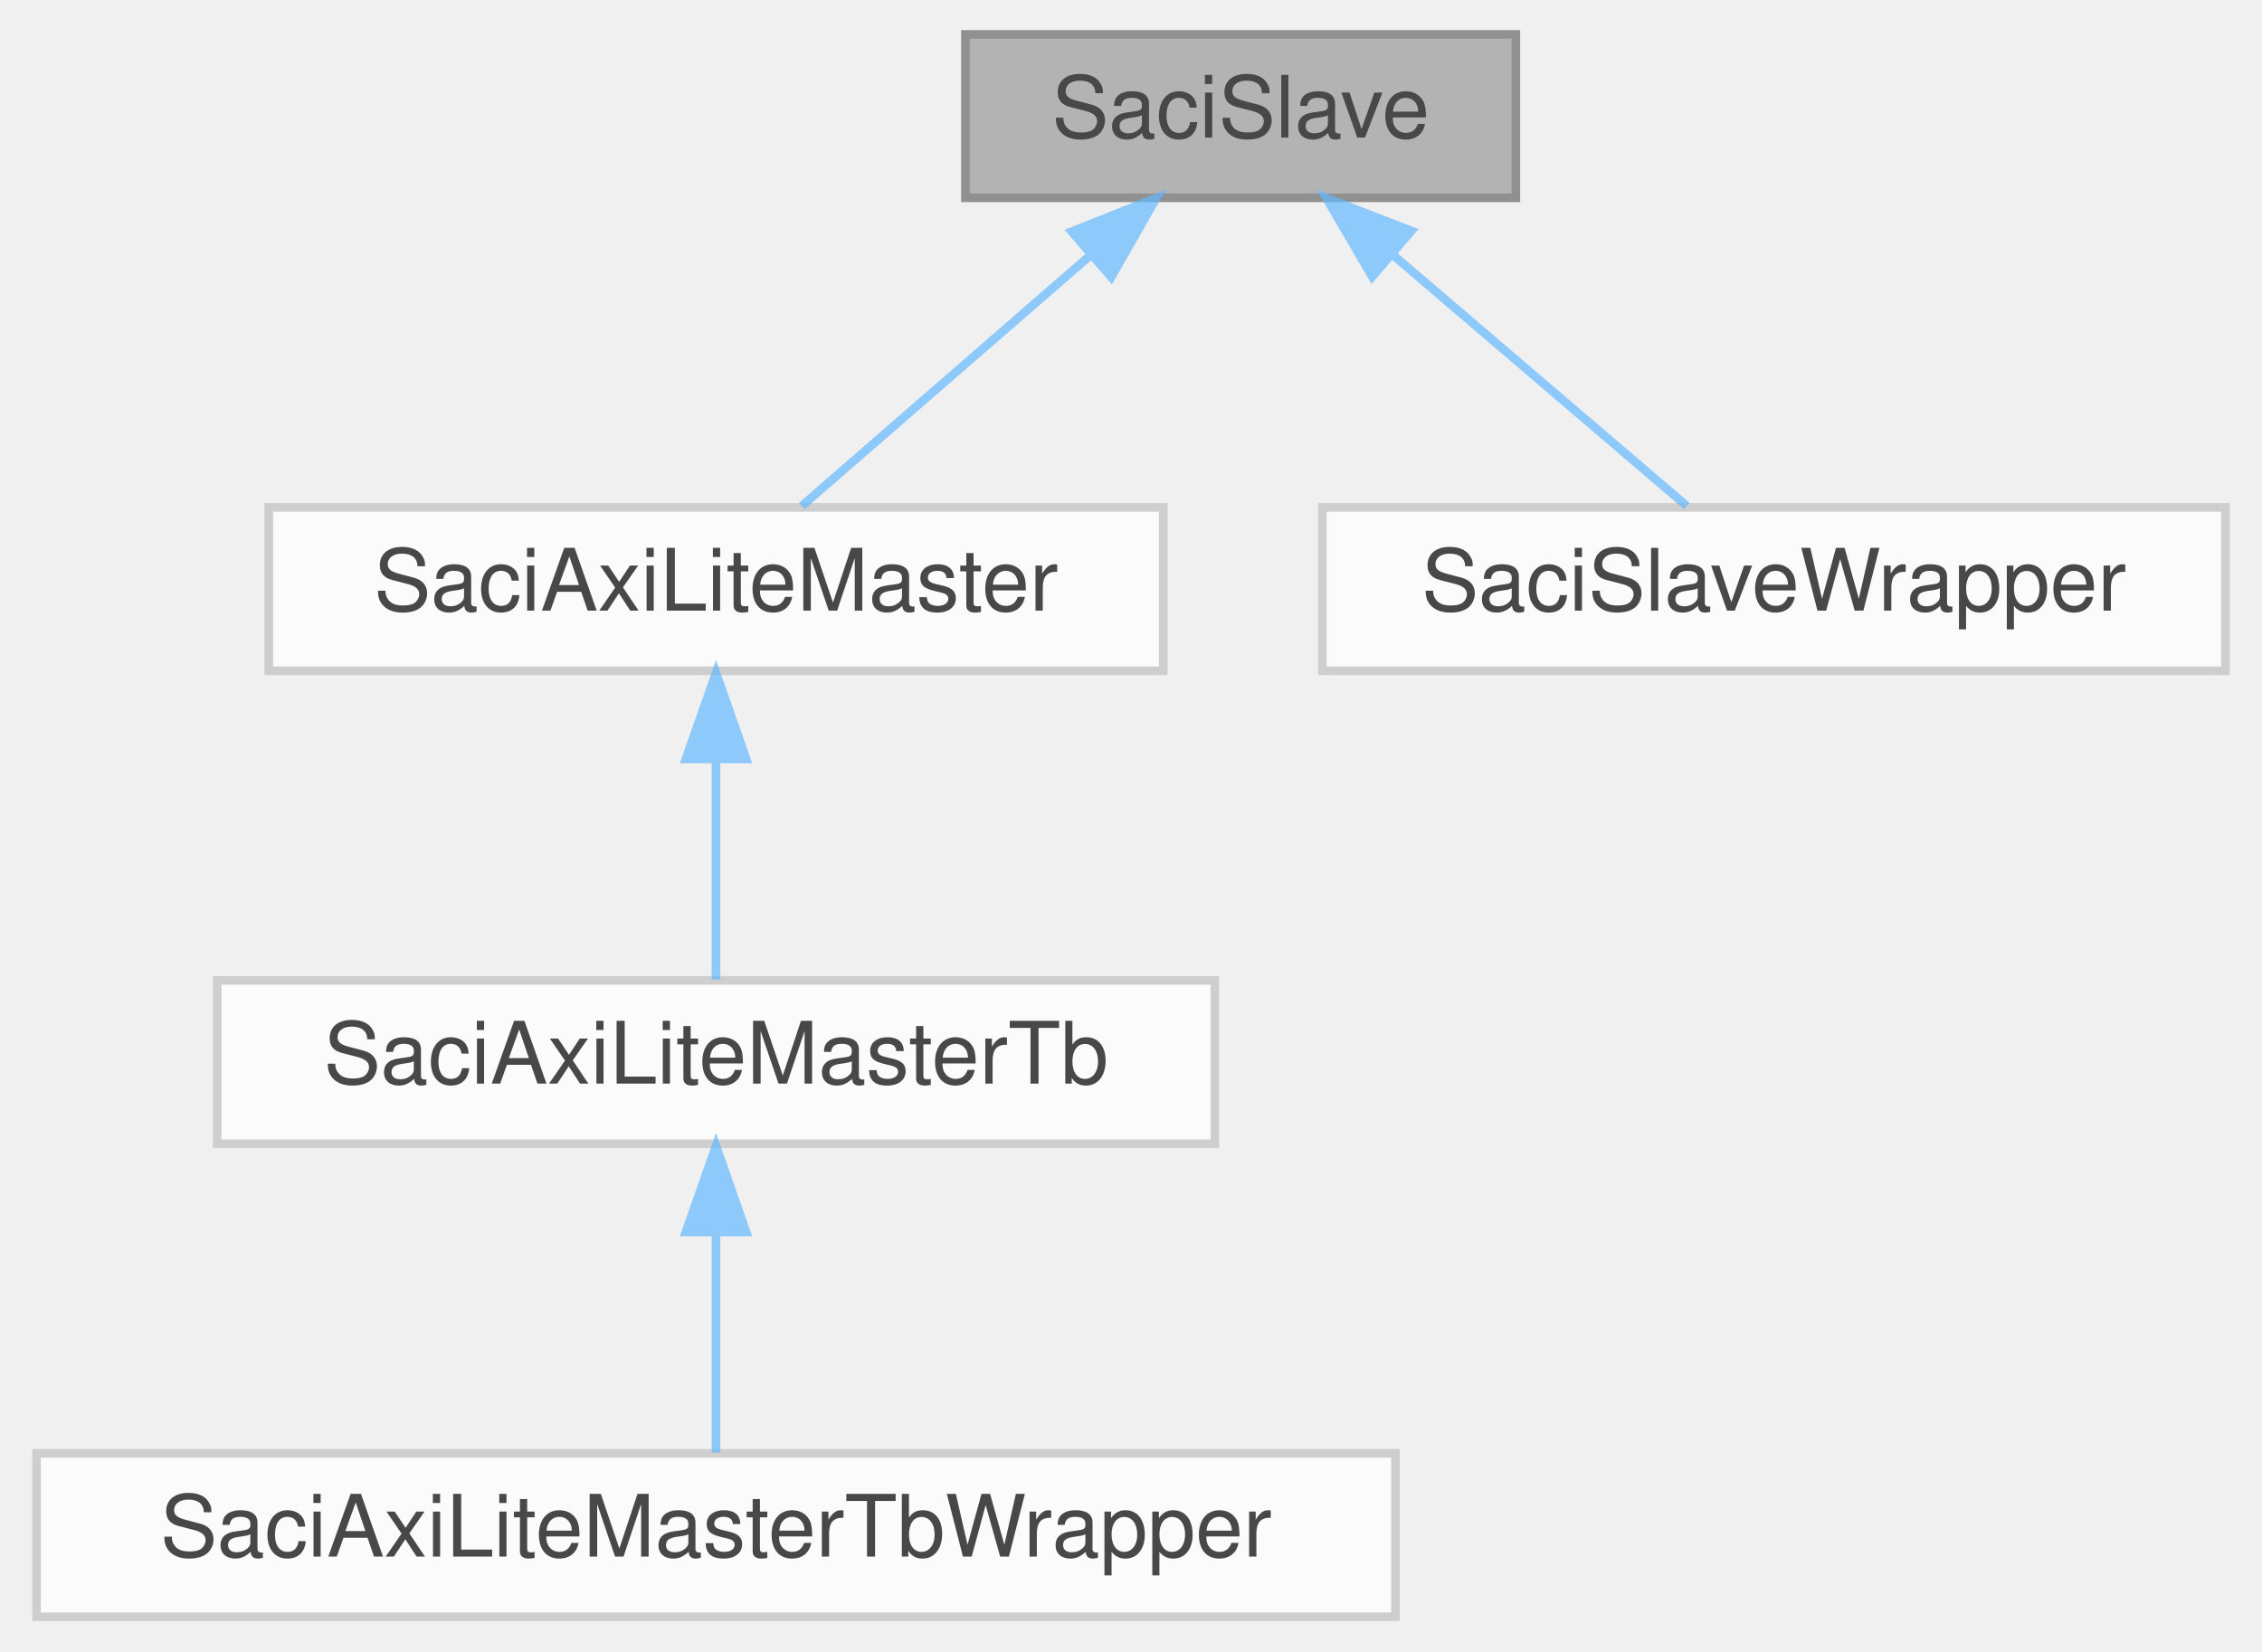
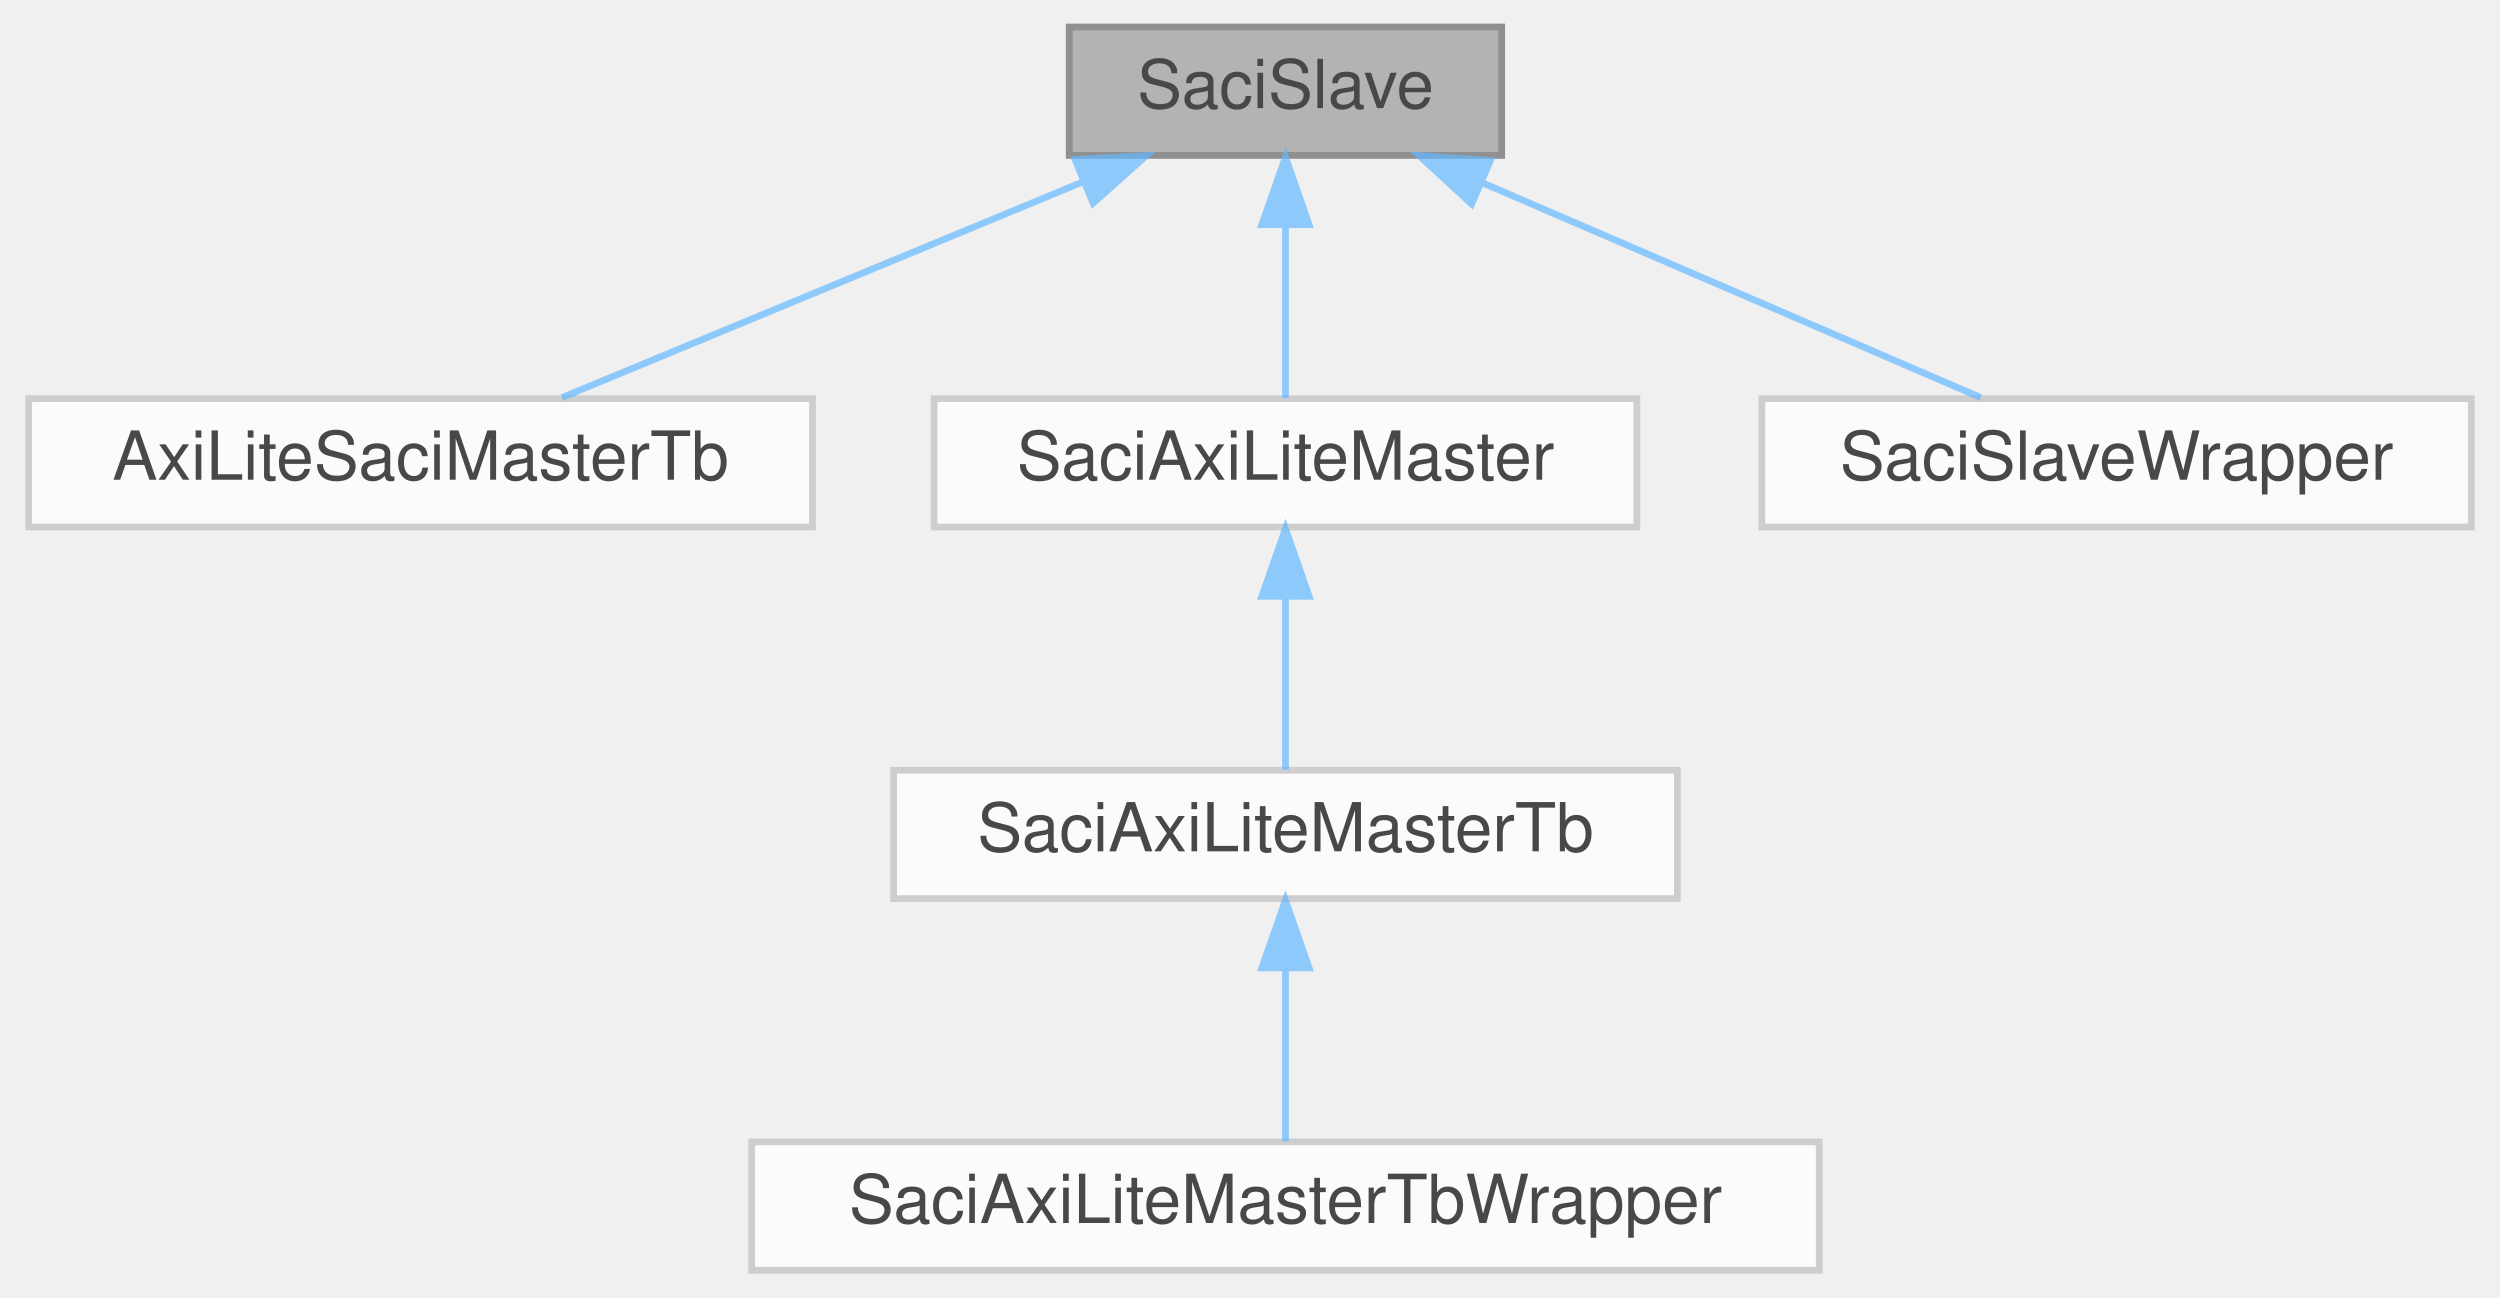
- <svg xmlns="http://www.w3.org/2000/svg" xmlns:xlink="http://www.w3.org/1999/xlink" width="263pt" height="192pt" viewBox="0.00 0.00 262.50 192.00">
+ <svg xmlns="http://www.w3.org/2000/svg" xmlns:xlink="http://www.w3.org/1999/xlink" width="370pt" height="192pt" viewBox="0.00 0.00 369.50 192.00">
  <svg id="main" version="1.1" xml:space="preserve">
    <style type="text/css">
.node, .edge {opacity: 0.7;}
.node.selected, .edge.selected {opacity: 1;}
.edge:hover path { stroke: red; }
.edge:hover polygon { stroke: red; fill: red; }
</style>
    <svg id="graph" class="graph">
      <g id="graph0" class="graph" transform="scale(1 1) rotate(0) translate(4 188)">
        <g id="Node000001" class="node">
          <g id="a_Node000001">
            <a xlink:title=" ">
-               <polygon fill="#999999" stroke="#666666" points="172,-184 108,-184 108,-165 172,-165 172,-184" />
-               <text text-anchor="middle" x="140" y="-172" font-family="Helvetica,sans-Serif" font-size="10.00">SaciSlave</text>
+               <polygon fill="#999999" stroke="#666666" points="218,-184 154,-184 154,-165 218,-165 218,-184" />
+               <text text-anchor="middle" x="186" y="-172" font-family="Helvetica,sans-Serif" font-size="10.00">SaciSlave</text>
            </a>
          </g>
        </g>
        <g id="Node000002" class="node">
          <g id="a_Node000002">
-             <a xlink:href="classSaciAxiLiteMaster.html" target="_top" xlink:title=" ">
-               <polygon fill="white" stroke="#bfbfbf" points="131,-129 27,-129 27,-110 131,-110 131,-129" />
-               <text text-anchor="middle" x="79" y="-117" font-family="Helvetica,sans-Serif" font-size="10.00">SaciAxiLiteMaster</text>
+             <a xlink:href="classAxiLiteSaciMasterTb.html" target="_top" xlink:title=" ">
+               <polygon fill="white" stroke="#bfbfbf" points="116,-129 0,-129 0,-110 116,-110 116,-129" />
+               <text text-anchor="middle" x="58" y="-117" font-family="Helvetica,sans-Serif" font-size="10.00">AxiLiteSaciMasterTb</text>
            </a>
          </g>
        </g>
        <g id="edge1_Node000001_Node000002" class="edge">
          <g id="a_edge1_Node000001_Node000002">
            <a xlink:title=" ">
-               <path fill="none" stroke="#63b8ff" d="M122.53,-158.32C111.66,-148.87 98.06,-137.06 88.98,-129.17" />
-               <polygon fill="#63b8ff" stroke="#63b8ff" points="120.35,-161.07 130.2,-164.98 124.95,-155.78 120.35,-161.07" />
-             </a>
-           </g>
-         </g>
-         <g id="Node000005" class="node">
-           <g id="a_Node000005">
-             <a xlink:href="classSaciSlaveWrapper.html" target="_top" xlink:title=" ">
-               <polygon fill="white" stroke="#bfbfbf" points="254.5,-129 149.5,-129 149.5,-110 254.5,-110 254.5,-129" />
-               <text text-anchor="middle" x="202" y="-117" font-family="Helvetica,sans-Serif" font-size="10.00">SaciSlaveWrapper</text>
-             </a>
-           </g>
-         </g>
-         <g id="edge4_Node000001_Node000005" class="edge">
-           <g id="a_edge4_Node000001_Node000005">
-             <a xlink:title=" ">
-               <path fill="none" stroke="#63b8ff" d="M157.75,-158.32C168.81,-148.87 182.63,-137.06 191.86,-129.17" />
-               <polygon fill="#63b8ff" stroke="#63b8ff" points="155.29,-155.83 149.96,-164.98 159.84,-161.15 155.29,-155.83" />
+               <path fill="none" stroke="#63b8ff" d="M155.88,-161.03C132.21,-151.23 99.85,-137.83 78.94,-129.17" />
+               <polygon fill="#63b8ff" stroke="#63b8ff" points="154.86,-164.39 165.43,-164.98 157.53,-157.93 154.86,-164.39" />
            </a>
          </g>
        </g>
        <g id="Node000003" class="node">
          <g id="a_Node000003">
-             <a xlink:href="classSaciAxiLiteMasterTb.html" target="_top" xlink:title=" ">
-               <polygon fill="white" stroke="#bfbfbf" points="137,-74 21,-74 21,-55 137,-55 137,-74" />
-               <text text-anchor="middle" x="79" y="-62" font-family="Helvetica,sans-Serif" font-size="10.00">SaciAxiLiteMasterTb</text>
+             <a xlink:href="classSaciAxiLiteMaster.html" target="_top" xlink:title=" ">
+               <polygon fill="white" stroke="#bfbfbf" points="238,-129 134,-129 134,-110 238,-110 238,-129" />
+               <text text-anchor="middle" x="186" y="-117" font-family="Helvetica,sans-Serif" font-size="10.00">SaciAxiLiteMaster</text>
            </a>
          </g>
        </g>
-         <g id="edge2_Node000002_Node000003" class="edge">
-           <g id="a_edge2_Node000002_Node000003">
+         <g id="edge2_Node000001_Node000003" class="edge">
+           <g id="a_edge2_Node000001_Node000003">
            <a xlink:title=" ">
-               <path fill="none" stroke="#63b8ff" d="M79,-99.66C79,-90.93 79,-80.99 79,-74.09" />
-               <polygon fill="#63b8ff" stroke="#63b8ff" points="75.5,-99.75 79,-109.75 82.5,-99.75 75.5,-99.75" />
+               <path fill="none" stroke="#63b8ff" d="M186,-154.66C186,-145.93 186,-135.99 186,-129.09" />
+               <polygon fill="#63b8ff" stroke="#63b8ff" points="182.5,-154.75 186,-164.75 189.5,-154.75 182.5,-154.75" />
+             </a>
+           </g>
+         </g>
+         <g id="Node000006" class="node">
+           <g id="a_Node000006">
+             <a xlink:href="classSaciSlaveWrapper.html" target="_top" xlink:title=" ">
+               <polygon fill="white" stroke="#bfbfbf" points="361.5,-129 256.5,-129 256.5,-110 361.5,-110 361.5,-129" />
+               <text text-anchor="middle" x="309" y="-117" font-family="Helvetica,sans-Serif" font-size="10.00">SaciSlaveWrapper</text>
+             </a>
+           </g>
+         </g>
+         <g id="edge5_Node000001_Node000006" class="edge">
+           <g id="a_edge5_Node000001_Node000006">
+             <a xlink:title=" ">
+               <path fill="none" stroke="#63b8ff" d="M215.25,-160.9C237.97,-151.11 268.87,-137.79 288.88,-129.17" />
+               <polygon fill="#63b8ff" stroke="#63b8ff" points="213.56,-157.81 205.76,-164.98 216.33,-164.24 213.56,-157.81" />
            </a>
          </g>
        </g>
        <g id="Node000004" class="node">
          <g id="a_Node000004">
-             <a xlink:href="classSaciAxiLiteMasterTbWrapper.html" target="_top" xlink:title=" ">
-               <polygon fill="white" stroke="#bfbfbf" points="158,-19 0,-19 0,0 158,0 158,-19" />
-               <text text-anchor="middle" x="79" y="-7" font-family="Helvetica,sans-Serif" font-size="10.00">SaciAxiLiteMasterTbWrapper</text>
+             <a xlink:href="classSaciAxiLiteMasterTb.html" target="_top" xlink:title=" ">
+               <polygon fill="white" stroke="#bfbfbf" points="244,-74 128,-74 128,-55 244,-55 244,-74" />
+               <text text-anchor="middle" x="186" y="-62" font-family="Helvetica,sans-Serif" font-size="10.00">SaciAxiLiteMasterTb</text>
            </a>
          </g>
        </g>
        <g id="edge3_Node000003_Node000004" class="edge">
          <g id="a_edge3_Node000003_Node000004">
            <a xlink:title=" ">
-               <path fill="none" stroke="#63b8ff" d="M79,-44.66C79,-35.93 79,-25.99 79,-19.09" />
-               <polygon fill="#63b8ff" stroke="#63b8ff" points="75.5,-44.75 79,-54.75 82.5,-44.75 75.5,-44.75" />
+               <path fill="none" stroke="#63b8ff" d="M186,-99.66C186,-90.93 186,-80.99 186,-74.09" />
+               <polygon fill="#63b8ff" stroke="#63b8ff" points="182.5,-99.75 186,-109.75 189.5,-99.75 182.5,-99.75" />
+             </a>
+           </g>
+         </g>
+         <g id="Node000005" class="node">
+           <g id="a_Node000005">
+             <a xlink:href="classSaciAxiLiteMasterTbWrapper.html" target="_top" xlink:title=" ">
+               <polygon fill="white" stroke="#bfbfbf" points="265,-19 107,-19 107,0 265,0 265,-19" />
+               <text text-anchor="middle" x="186" y="-7" font-family="Helvetica,sans-Serif" font-size="10.00">SaciAxiLiteMasterTbWrapper</text>
+             </a>
+           </g>
+         </g>
+         <g id="edge4_Node000004_Node000005" class="edge">
+           <g id="a_edge4_Node000004_Node000005">
+             <a xlink:title=" ">
+               <path fill="none" stroke="#63b8ff" d="M186,-44.66C186,-35.93 186,-25.99 186,-19.09" />
+               <polygon fill="#63b8ff" stroke="#63b8ff" points="182.5,-44.75 186,-54.75 189.5,-44.75 182.5,-44.75" />
            </a>
          </g>
        </g>
      </g>
    </svg>
  </svg>
  <style type="text/css">

[data-mouse-over-selected='false'] { opacity: 0.7; }
[data-mouse-over-selected='true']  { opacity: 1.0; }

</style>
</svg>
